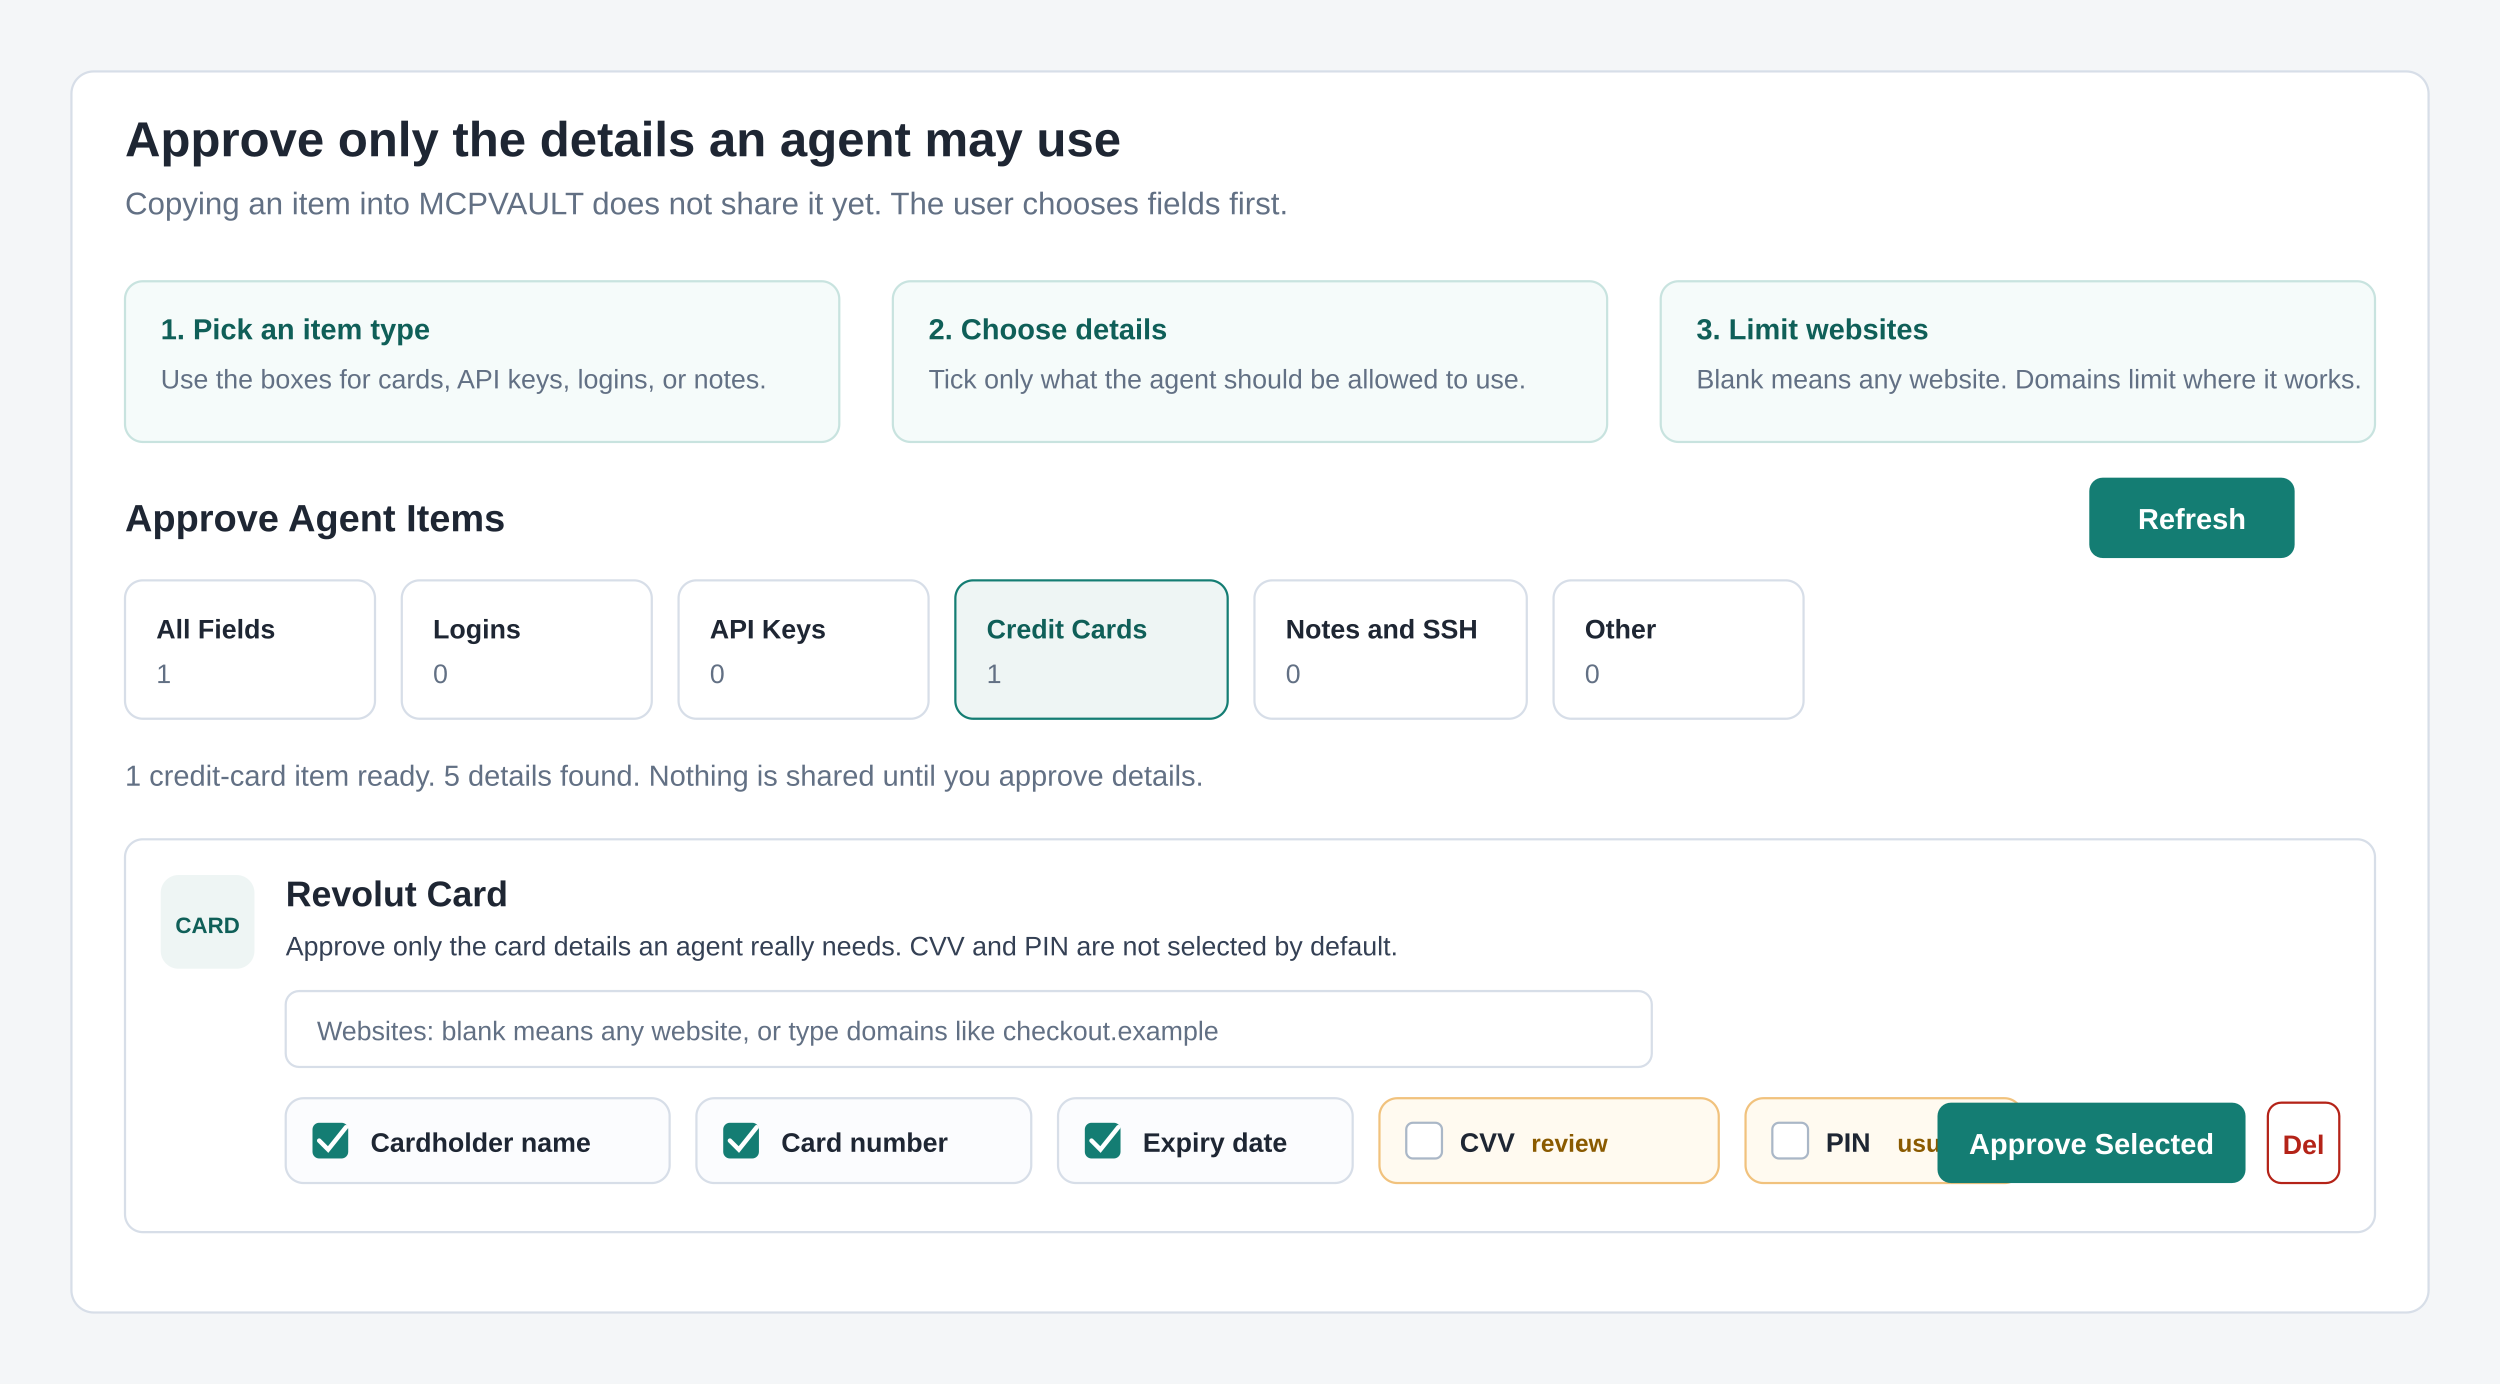
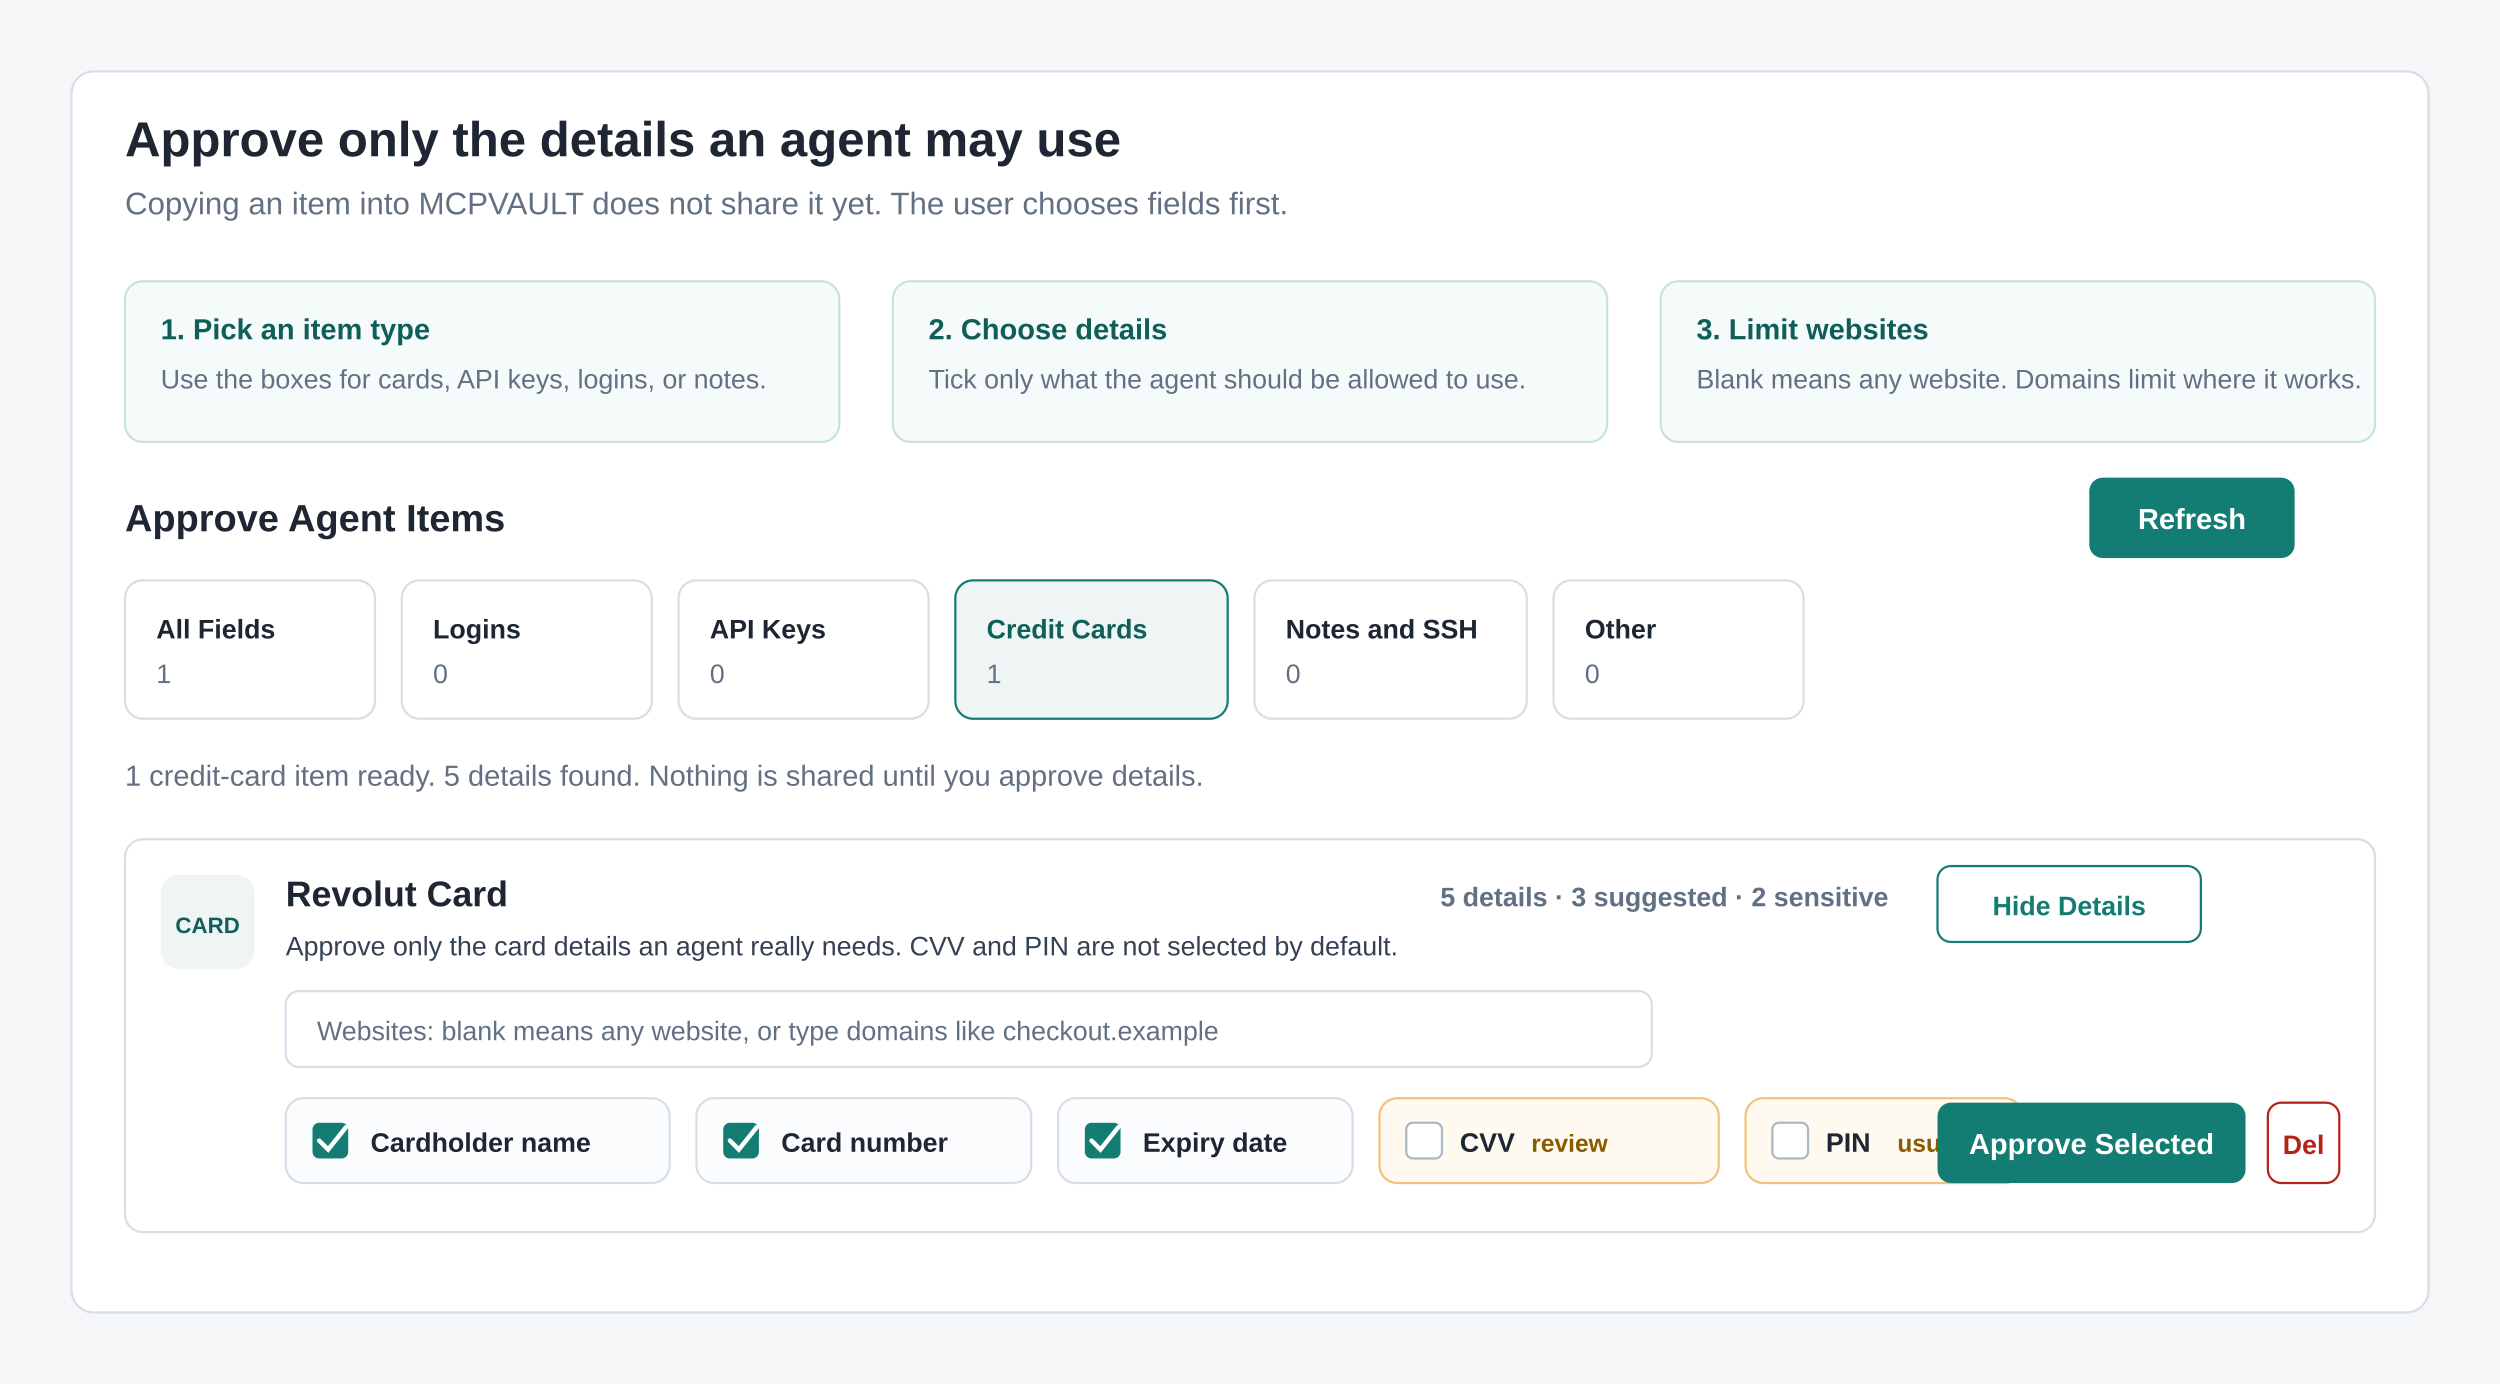
<svg xmlns="http://www.w3.org/2000/svg" width="1120" height="620" viewBox="0 0 1120 620" role="img" aria-labelledby="title desc">
  <rect width="1120" height="620" fill="#f4f6f8" />
  <rect x="32" y="32" width="1056" height="556" rx="10" fill="#ffffff" stroke="#d7dee8" />
  <text x="56" y="70" fill="#1e2633" font-family="Arial, sans-serif" font-size="22" font-weight="700">Approve only the details an agent may use</text>
  <text x="56" y="96" fill="#627084" font-family="Arial, sans-serif" font-size="14">Copying an item into MCPVAULT does not share it yet. The user chooses fields first.</text>
  <g transform="translate(56 126)">
    <rect width="320" height="72" rx="8" fill="#f5fbfa" stroke="#c8e3df" />
    <text x="16" y="26" fill="#0f5f58" font-family="Arial, sans-serif" font-size="13" font-weight="700">1. Pick an item type</text>
    <text x="16" y="48" fill="#627084" font-family="Arial, sans-serif" font-size="12">Use the boxes for cards, API keys, logins, or notes.</text>
  </g>
  <g transform="translate(400 126)">
    <rect width="320" height="72" rx="8" fill="#f5fbfa" stroke="#c8e3df" />
    <text x="16" y="26" fill="#0f5f58" font-family="Arial, sans-serif" font-size="13" font-weight="700">2. Choose details</text>
    <text x="16" y="48" fill="#627084" font-family="Arial, sans-serif" font-size="12">Tick only what the agent should be allowed to use.</text>
  </g>
  <g transform="translate(744 126)">
    <rect width="320" height="72" rx="8" fill="#f5fbfa" stroke="#c8e3df" />
    <text x="16" y="26" fill="#0f5f58" font-family="Arial, sans-serif" font-size="13" font-weight="700">3. Limit websites</text>
    <text x="16" y="48" fill="#627084" font-family="Arial, sans-serif" font-size="12">Blank means any website. Domains limit where it works.</text>
  </g>
  <text x="56" y="238" fill="#1e2633" font-family="Arial, sans-serif" font-size="17" font-weight="700">Approve Agent Items</text>
  <rect x="936" y="214" width="92" height="36" rx="6" fill="#147d73" />
  <text x="982" y="237" text-anchor="middle" fill="#ffffff" font-family="Arial, sans-serif" font-size="13" font-weight="700">Refresh</text>
  <g transform="translate(56 260)">
    <rect width="112" height="62" rx="8" fill="#ffffff" stroke="#d7dee8" />
    <text x="14" y="26" fill="#1e2633" font-family="Arial, sans-serif" font-size="12" font-weight="700">All Fields</text>
    <text x="14" y="46" fill="#627084" font-family="Arial, sans-serif" font-size="12">1</text>
    <rect x="124" width="112" height="62" rx="8" fill="#ffffff" stroke="#d7dee8" />
    <text x="138" y="26" fill="#1e2633" font-family="Arial, sans-serif" font-size="12" font-weight="700">Logins</text>
    <text x="138" y="46" fill="#627084" font-family="Arial, sans-serif" font-size="12">0</text>
    <rect x="248" width="112" height="62" rx="8" fill="#ffffff" stroke="#d7dee8" />
    <text x="262" y="26" fill="#1e2633" font-family="Arial, sans-serif" font-size="12" font-weight="700">API Keys</text>
    <text x="262" y="46" fill="#627084" font-family="Arial, sans-serif" font-size="12">0</text>
    <rect x="372" width="122" height="62" rx="8" fill="#eef5f4" stroke="#147d73" />
    <text x="386" y="26" fill="#0f5f58" font-family="Arial, sans-serif" font-size="12" font-weight="700">Credit Cards</text>
    <text x="386" y="46" fill="#627084" font-family="Arial, sans-serif" font-size="12">1</text>
    <rect x="506" width="122" height="62" rx="8" fill="#ffffff" stroke="#d7dee8" />
    <text x="520" y="26" fill="#1e2633" font-family="Arial, sans-serif" font-size="12" font-weight="700">Notes and SSH</text>
    <text x="520" y="46" fill="#627084" font-family="Arial, sans-serif" font-size="12">0</text>
    <rect x="640" width="112" height="62" rx="8" fill="#ffffff" stroke="#d7dee8" />
    <text x="654" y="26" fill="#1e2633" font-family="Arial, sans-serif" font-size="12" font-weight="700">Other</text>
    <text x="654" y="46" fill="#627084" font-family="Arial, sans-serif" font-size="12">0</text>
  </g>
  <text x="56" y="352" fill="#627084" font-family="Arial, sans-serif" font-size="13">1 credit-card item ready. 5 details found. Nothing is shared until you approve details.</text>
  <g transform="translate(56 376)">
    <rect width="1008" height="176" rx="8" fill="#ffffff" stroke="#d7dee8" />
    <rect x="16" y="16" width="42" height="42" rx="8" fill="#eef5f4" />
    <text x="37" y="42" text-anchor="middle" fill="#0f5f58" font-family="Arial, sans-serif" font-size="10" font-weight="900">CARD</text>
    <text x="72" y="30" fill="#1e2633" font-family="Arial, sans-serif" font-size="16" font-weight="700">Revolut Card</text>
    <text x="72" y="52" fill="#344054" font-family="Arial, sans-serif" font-size="12">Approve only the card details an agent really needs. CVV and PIN are not selected by default.</text>
+     <text x="790" y="30" text-anchor="end" fill="#627084" font-family="Arial, sans-serif" font-size="12" font-weight="700">5 details · 3 suggested · 2 sensitive</text>
+     <rect x="812" y="12" width="118" height="34" rx="6" fill="#ffffff" stroke="#147d73" />
+     <text x="871" y="34" text-anchor="middle" fill="#147d73" font-family="Arial, sans-serif" font-size="12" font-weight="700">Hide Details</text>
    <rect x="72" y="68" width="612" height="34" rx="6" fill="#ffffff" stroke="#d7dee8" />
    <text x="86" y="90" fill="#627084" font-family="Arial, sans-serif" font-size="12">Websites: blank means any website, or type domains like checkout.example</text>
    <g transform="translate(72 116)">
      <rect width="172" height="38" rx="8" fill="#fbfcfe" stroke="#d7dee8" />
      <rect x="12" y="11" width="16" height="16" rx="3" fill="#147d73" />
      <path d="M15 19l4 4 8-10" fill="none" stroke="#fff" stroke-width="2" stroke-linecap="round" />
      <text x="38" y="24" fill="#1e2633" font-family="Arial, sans-serif" font-size="12" font-weight="700">Cardholder name</text>
      <rect x="184" width="150" height="38" rx="8" fill="#fbfcfe" stroke="#d7dee8" />
      <rect x="196" y="11" width="16" height="16" rx="3" fill="#147d73" />
      <path d="M199 19l4 4 8-10" fill="none" stroke="#fff" stroke-width="2" stroke-linecap="round" />
      <text x="222" y="24" fill="#1e2633" font-family="Arial, sans-serif" font-size="12" font-weight="700">Card number</text>
      <rect x="346" width="132" height="38" rx="8" fill="#fbfcfe" stroke="#d7dee8" />
      <rect x="358" y="11" width="16" height="16" rx="3" fill="#147d73" />
      <path d="M361 19l4 4 8-10" fill="none" stroke="#fff" stroke-width="2" stroke-linecap="round" />
      <text x="384" y="24" fill="#1e2633" font-family="Arial, sans-serif" font-size="12" font-weight="700">Expiry date</text>
      <rect x="490" width="152" height="38" rx="8" fill="#fffaf0" stroke="#f1c27d" />
      <rect x="502" y="11" width="16" height="16" rx="3" fill="#ffffff" stroke="#aab7c7" />
      <text x="526" y="24" fill="#1e2633" font-family="Arial, sans-serif" font-size="12" font-weight="700">CVV</text>
      <text x="558" y="24" fill="#8a5a00" font-family="Arial, sans-serif" font-size="11" font-weight="700">review</text>
      <rect x="654" width="124" height="38" rx="8" fill="#fffaf0" stroke="#f1c27d" />
      <rect x="666" y="11" width="16" height="16" rx="3" fill="#ffffff" stroke="#aab7c7" />
      <text x="690" y="24" fill="#1e2633" font-family="Arial, sans-serif" font-size="12" font-weight="700">PIN</text>
      <text x="722" y="24" fill="#8a5a00" font-family="Arial, sans-serif" font-size="11" font-weight="700">usually no</text>
    </g>
    <rect x="812" y="118" width="138" height="36" rx="6" fill="#147d73" />
    <text x="881" y="141" text-anchor="middle" fill="#ffffff" font-family="Arial, sans-serif" font-size="13" font-weight="700">Approve Selected</text>
    <rect x="960" y="118" width="32" height="36" rx="6" fill="#ffffff" stroke="#b42318" />
    <text x="976" y="141" text-anchor="middle" fill="#b42318" font-family="Arial, sans-serif" font-size="12" font-weight="700">Del</text>
  </g>
</svg>
